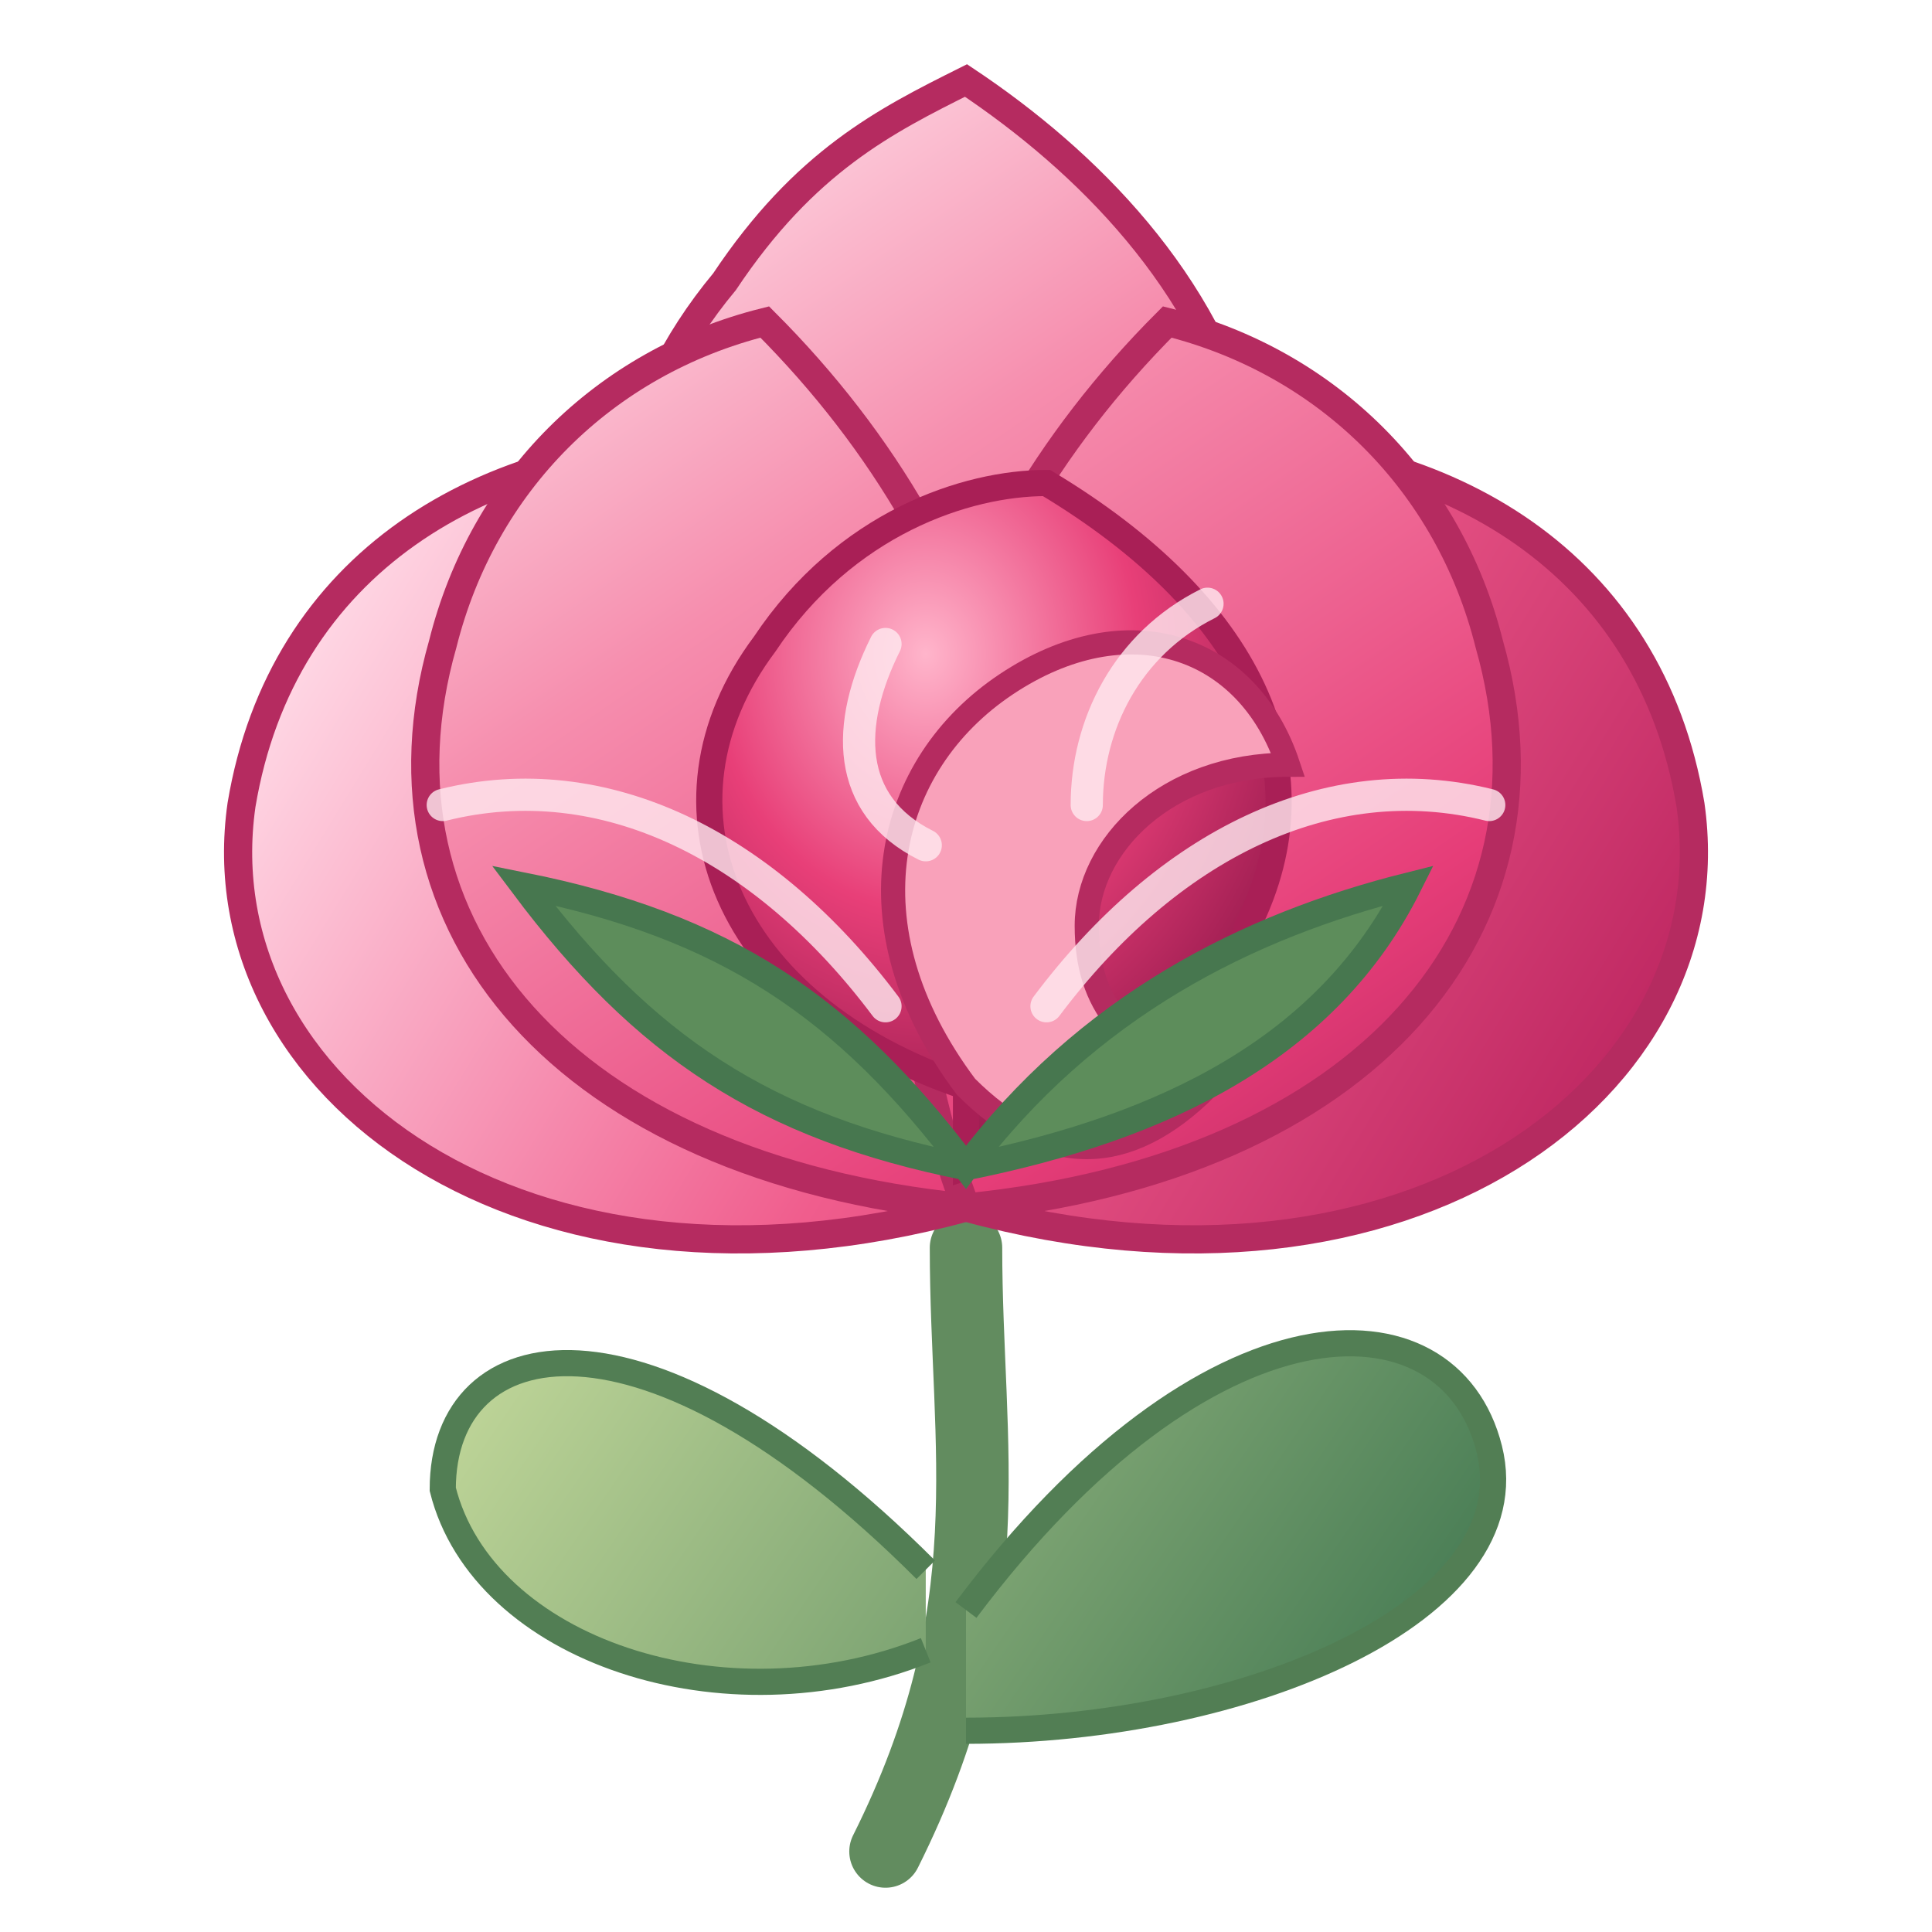
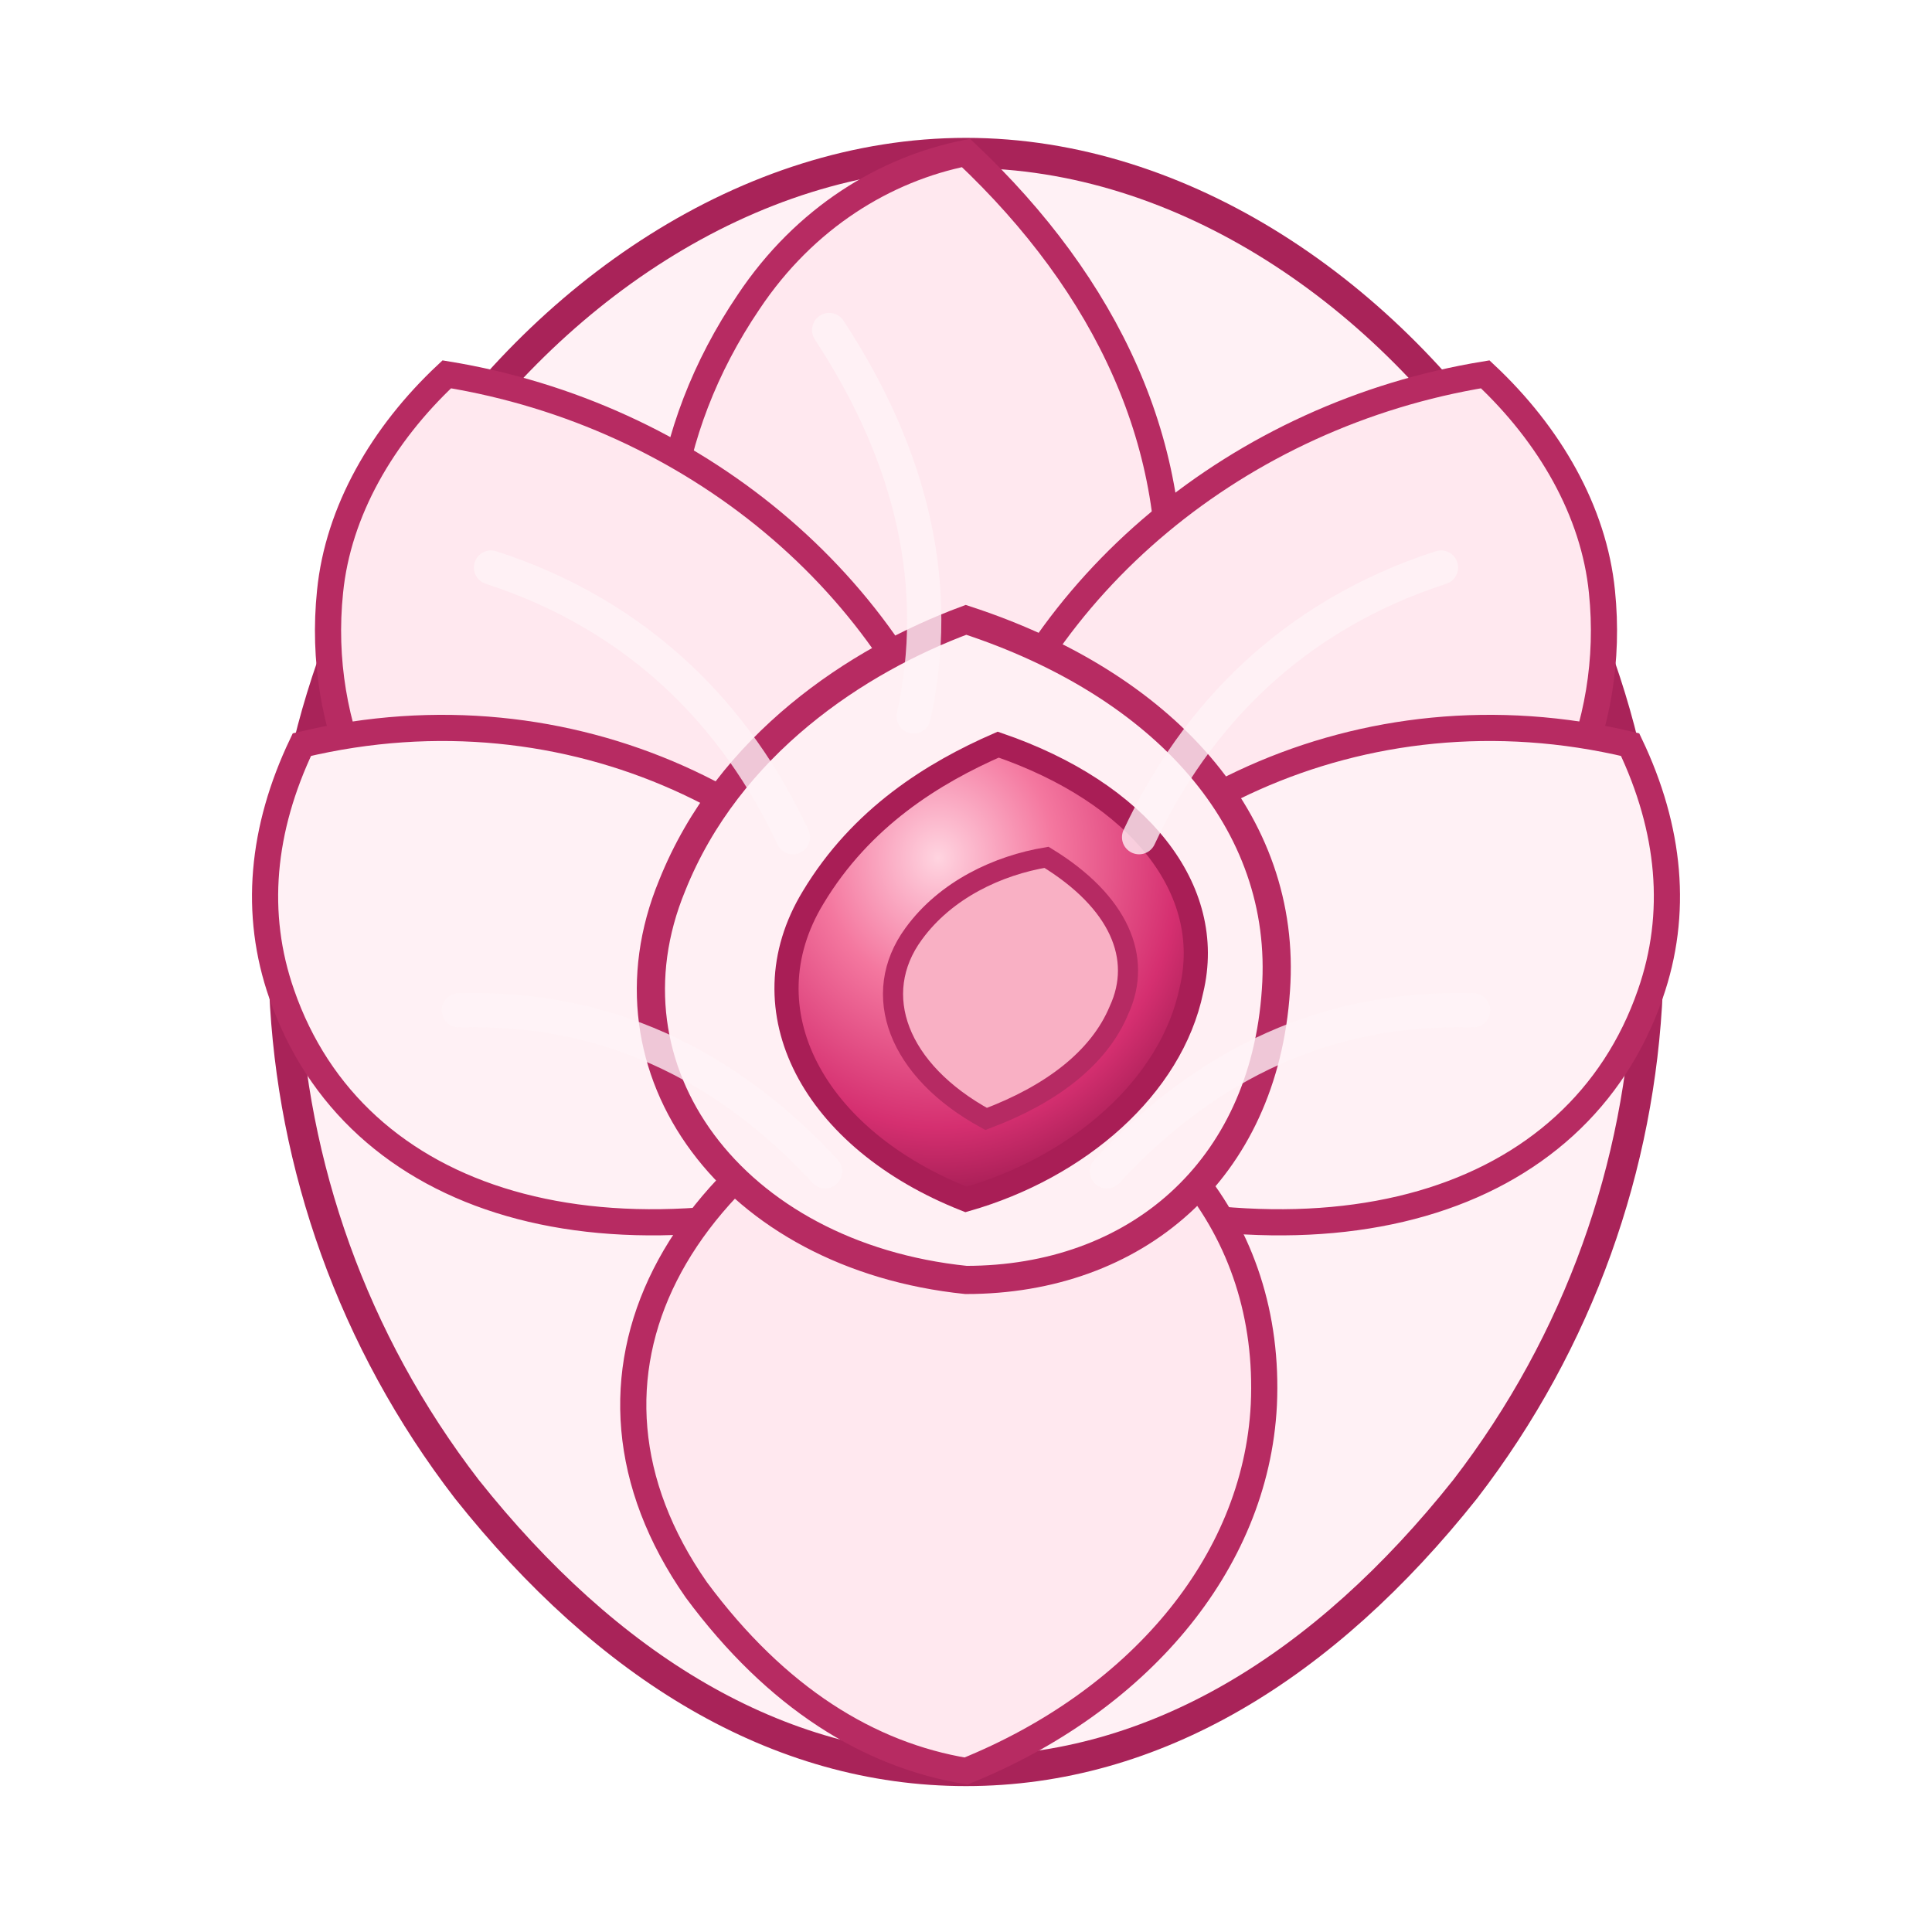
<svg xmlns="http://www.w3.org/2000/svg" viewBox="0 0 48 48" fill="none">
  <defs>
-     <radialGradient id="core" cx="38%" cy="25%" r="78%">
-       <stop stop-color="#FFB5CB" />
-       <stop offset=".48" stop-color="#E83F78" />
-       <stop offset="1" stop-color="#8E1649" />
+     <radialGradient id="core" cx="37%" cy="25%" r="82%">
+       <stop stop-color="#FFD4E0" />
+       <stop offset=".35" stop-color="#F4779F" />
+       <stop offset=".72" stop-color="#D52F70" />
+       <stop offset="1" stop-color="#8E1648" />
    </radialGradient>
-     <linearGradient id="petalA" x1="12" y1="4" x2="34" y2="36" gradientUnits="userSpaceOnUse">
+     <linearGradient id="outer" x1="10" y1="7" x2="37" y2="41">
+       <stop stop-color="#FFF1F5" />
+       <stop offset=".32" stop-color="#F58BAA" />
+       <stop offset=".72" stop-color="#DF477E" />
+       <stop offset="1" stop-color="#A21C56" />
+     </linearGradient>
+     <linearGradient id="petal" x1="13" y1="8" x2="33" y2="36">
      <stop stop-color="#FFE8EF" />
-       <stop offset=".32" stop-color="#F68EAE" />
-       <stop offset=".72" stop-color="#E63D78" />
-       <stop offset="1" stop-color="#A51D56" />
+       <stop offset=".42" stop-color="#F58BAA" />
+       <stop offset="1" stop-color="#BC255F" />
    </linearGradient>
-     <linearGradient id="petalB" x1="8" y1="15" x2="39" y2="34" gradientUnits="userSpaceOnUse">
-       <stop stop-color="#FFD8E5" />
-       <stop offset=".5" stop-color="#F05D8D" />
-       <stop offset="1" stop-color="#B71F5B" />
-     </linearGradient>
-     <linearGradient id="leaf" x1="14" y1="29" x2="36" y2="44" gradientUnits="userSpaceOnUse">
-       <stop stop-color="#C4D99B" />
-       <stop offset="1" stop-color="#3E754F" />
+     <linearGradient id="inner" x1="18" y1="15" x2="30" y2="32">
+       <stop stop-color="#FFF0F4" />
+       <stop offset=".45" stop-color="#F58CAA" />
+       <stop offset="1" stop-color="#C52A67" />
    </linearGradient>
  </defs>
-   <path d="M24 31C24 36 25 40 22 46" stroke="#628C5F" stroke-width="1.8" stroke-linecap="round" />
-   <path d="M23 39c-7-7-12-6-12-2 1 4 7 6 12 4" fill="url(#leaf)" stroke="#527E54" stroke-width=".65" />
-   <path d="M24 40c6-8 12-8 13-4 1 4-6 7-13 7" fill="url(#leaf)" stroke="#527E54" stroke-width=".65" />
-   <path d="M24 30C13 33 5 27 6 20c1-6 6-9 12-9 7 0 11 8 6 19Z" fill="url(#petalB)" stroke="#B52B60" stroke-width=".7" />
-   <path d="M24 30C35 33 43 27 42 20c-1-6-6-9-12-9-7 0-11 8-6 19Z" fill="url(#petalB)" stroke="#B52B60" stroke-width=".7" />
-   <path d="M24 28C15 22 13 13 18 7c2-3 4-4 6-5 3 2 6 5 7 9 2 7-1 13-7 17Z" fill="url(#petalA)" stroke="#B52B60" stroke-width=".7" />
-   <path d="M24 30C14 29 9 23 11 16c1-4 4-7 8-8 6 6 8 14 5 22Z" fill="url(#petalA)" stroke="#B52B60" stroke-width=".7" />
-   <path d="M24 30C34 29 39 23 37 16c-1-4-4-7-8-8-6 6-8 14-5 22Z" fill="url(#petalA)" stroke="#B52B60" stroke-width=".7" />
-   <path d="M24 27C18 25 16 20 19 16c2-3 5-4 7-4 5 3 7 7 5 11-1 3-4 5-7 6Z" fill="url(#core)" stroke="#A91F56" stroke-width=".65" />
-   <path d="M24 27c-3-4-2-8 1-10 3-2 6-1 7 2-3 0-5 2-5 4 0 2 1 3 3 4-2 2-4 2-6 0Z" fill="#F9A1BA" stroke="#B52B60" stroke-width=".6" />
-   <path d="M22 16c-1 2-1 4 1 5M30 15c-2 1-3 3-3 5M11 20c4-1 8 1 11 5M37 20c-4-1-8 1-11 5" stroke="#FFEAF0" stroke-width=".8" stroke-linecap="round" opacity=".8" />
-   <path d="M24 29c-5-1-8-3-11-7 5 1 8 3 11 7 3-4 7-6 11-7-2 4-6 6-11 7Z" fill="#5D8D5B" stroke="#47774F" stroke-width=".65" />
+   <path d="M24 3.8C29.4 3.8 34.5 7.3 37.6 12.1 42.4 19.6 42.1 29.6 36.4 37 32.9 41.4 28.7 44 24 44 19.3 44 15.1 41.4 11.6 37 5.9 29.6 5.6 19.6 10.4 12.1 13.5 7.3 18.6 3.8 24 3.8Z" fill="url(#outer)" stroke="#A92359" stroke-width=".75" />
+   <path d="M24 27C17.1 22.1 14.2 14 18.6 7.5 20 5.4 22 4.2 24 3.8 27.5 7.1 29.4 11.1 29 15.5 28.6 20.1 26.7 24.1 24 27Z" fill="url(#petal)" stroke="#B72B62" stroke-width=".65" />
+   <path d="M22.7 27.5C14.2 27.1 7.5 21.5 8.2 14.7 8.4 12.7 9.5 10.8 11.1 9.3 17.2 10.3 22.3 14.5 24 20.1 24.9 23 24.3 25.7 22.7 27.5Z" fill="url(#petal)" stroke="#B72B62" stroke-width=".65" />
+   <path d="M25.3 27.5C33.8 27.1 40.5 21.5 39.8 14.7 39.6 12.7 38.5 10.8 36.9 9.3 30.8 10.3 25.7 14.5 24 20.1 23.1 23 23.7 25.7 25.3 27.5Z" fill="url(#petal)" stroke="#B72B62" stroke-width=".65" />
+   <path d="M23 29.1C15 31.9 8.8 29.9 7 24.7 6.3 22.7 6.5 20.6 7.5 18.5 14.2 16.9 20.5 20.1 23.2 25.1 24 26.6 24 28.1 23 29.1Z" fill="url(#outer)" stroke="#B72B62" stroke-width=".65" />
+   <path d="M25 29.1c8 2.8 14.2.8 16-4.4.7-2 .5-4.1-.5-6.2-6.7-1.6-13 1.6-15.7 6.6-.8 1.5-.8 3-.0 4Z" fill="url(#outer)" stroke="#B72B62" stroke-width=".65" />
+   <path d="M24 25.8C16.7 28.5 13.6 34.2 17.3 39.5c2 2.7 4.3 4.1 6.7 4.5 4.2-1.7 7.2-5.1 7.4-9.1.2-4.4-2.6-7.8-7.4-9.1Z" fill="url(#petal)" stroke="#B72B62" stroke-width=".65" />
+   <path d="M24 31.8c-5.8-.6-9.2-5.2-7.3-9.8 1.4-3.5 4.6-5.6 7.3-6.6 4.9 1.6 8 5 7.7 9.2-.3 4.5-3.5 7.2-7.7 7.2Z" fill="url(#inner)" stroke="#B72B62" stroke-width=".7" />
+   <path d="M24 29.8c-3.8-1.5-5.5-4.7-3.8-7.5 1.2-2 3-3.1 4.6-3.8 3.5 1.2 5.4 3.6 4.8 6.1-.5 2.4-2.8 4.4-5.6 5.2Z" fill="url(#core)" stroke="#A91E56" stroke-width=".6" />
+   <path d="M24.5 27.8c-2.2-1.2-2.9-3.1-1.8-4.6.8-1.1 2.1-1.7 3.3-1.9 1.8 1.1 2.4 2.5 1.8 3.8-.5 1.2-1.7 2.1-3.3 2.7Z" fill="#F9B0C4" stroke="#B62A63" stroke-width=".5" />
+   <path d="M20.6 8.2c2.1 3.2 2.8 6.4 2.1 9.6M12.2 14.1c3.7 1.2 6.1 3.7 7.5 6.7M35.8 14.1c-3.7 1.2-6.1 3.7-7.5 6.7M11.4 25.1c3.6-.1 6.6 1.3 9.1 4M36.6 25.1c-3.6-.1-6.6 1.3-9.1 4" stroke="#FFF4F7" stroke-width=".85" stroke-linecap="round" opacity=".78" />
</svg>
